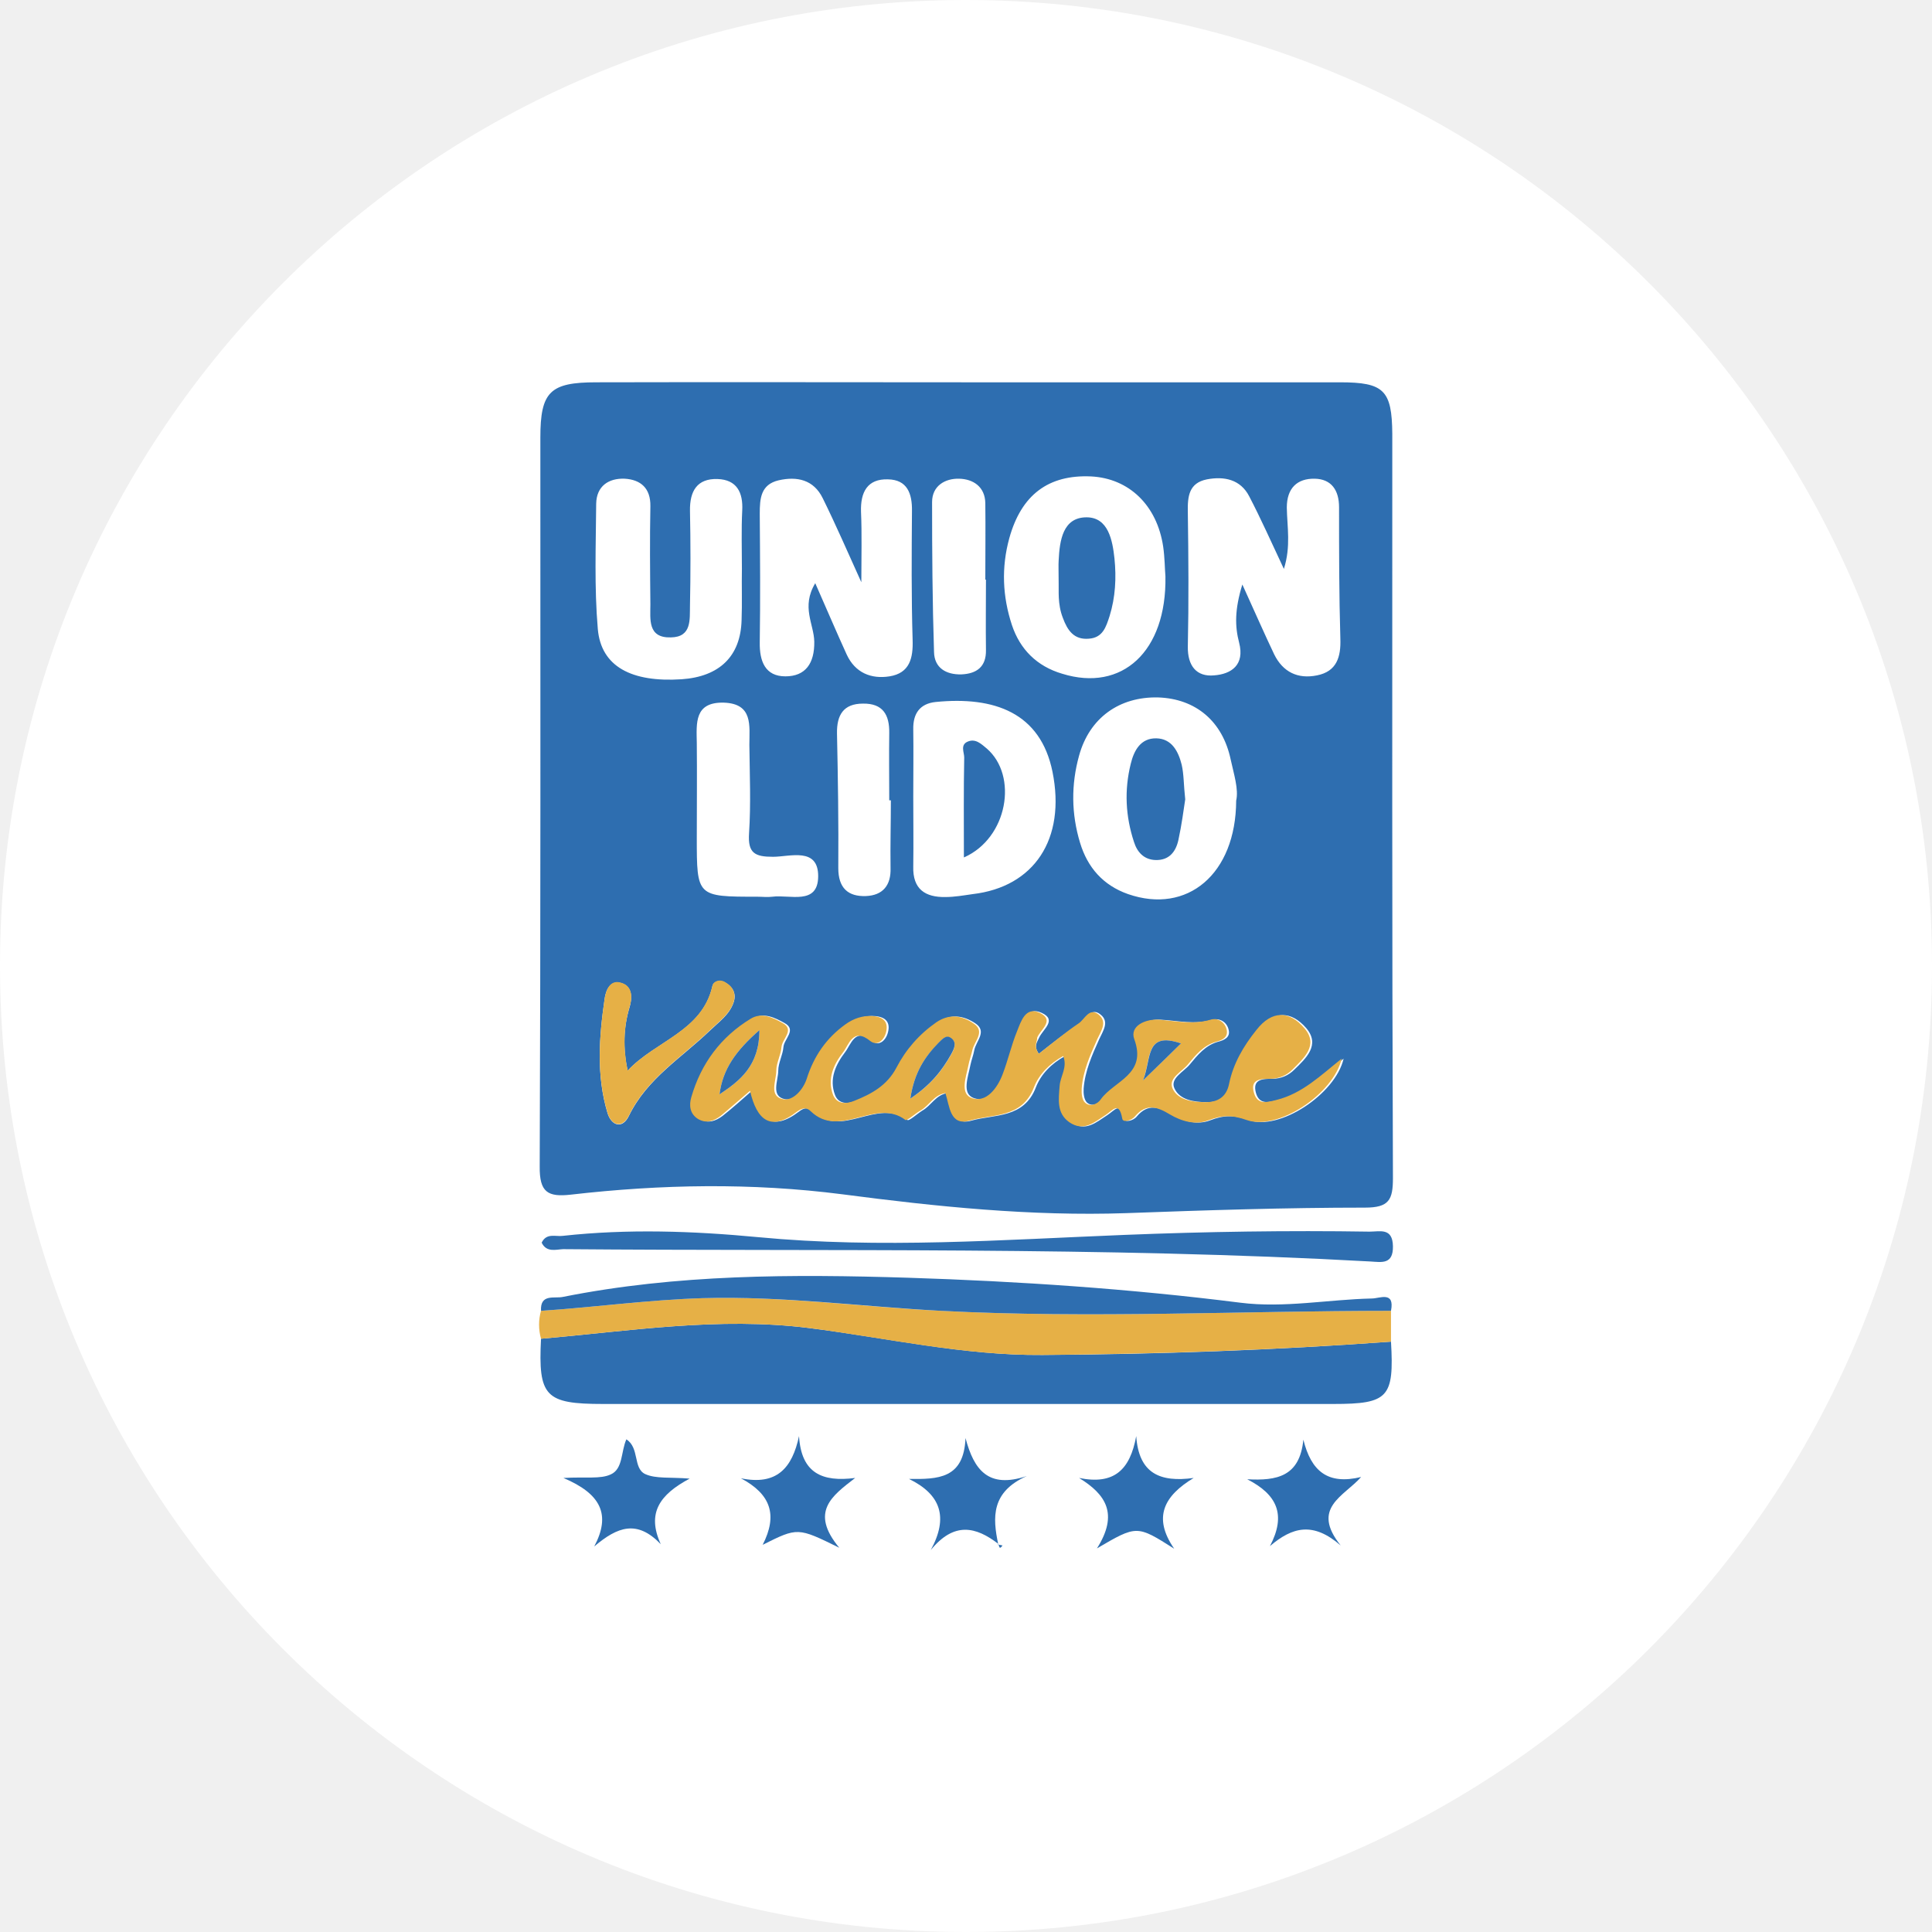
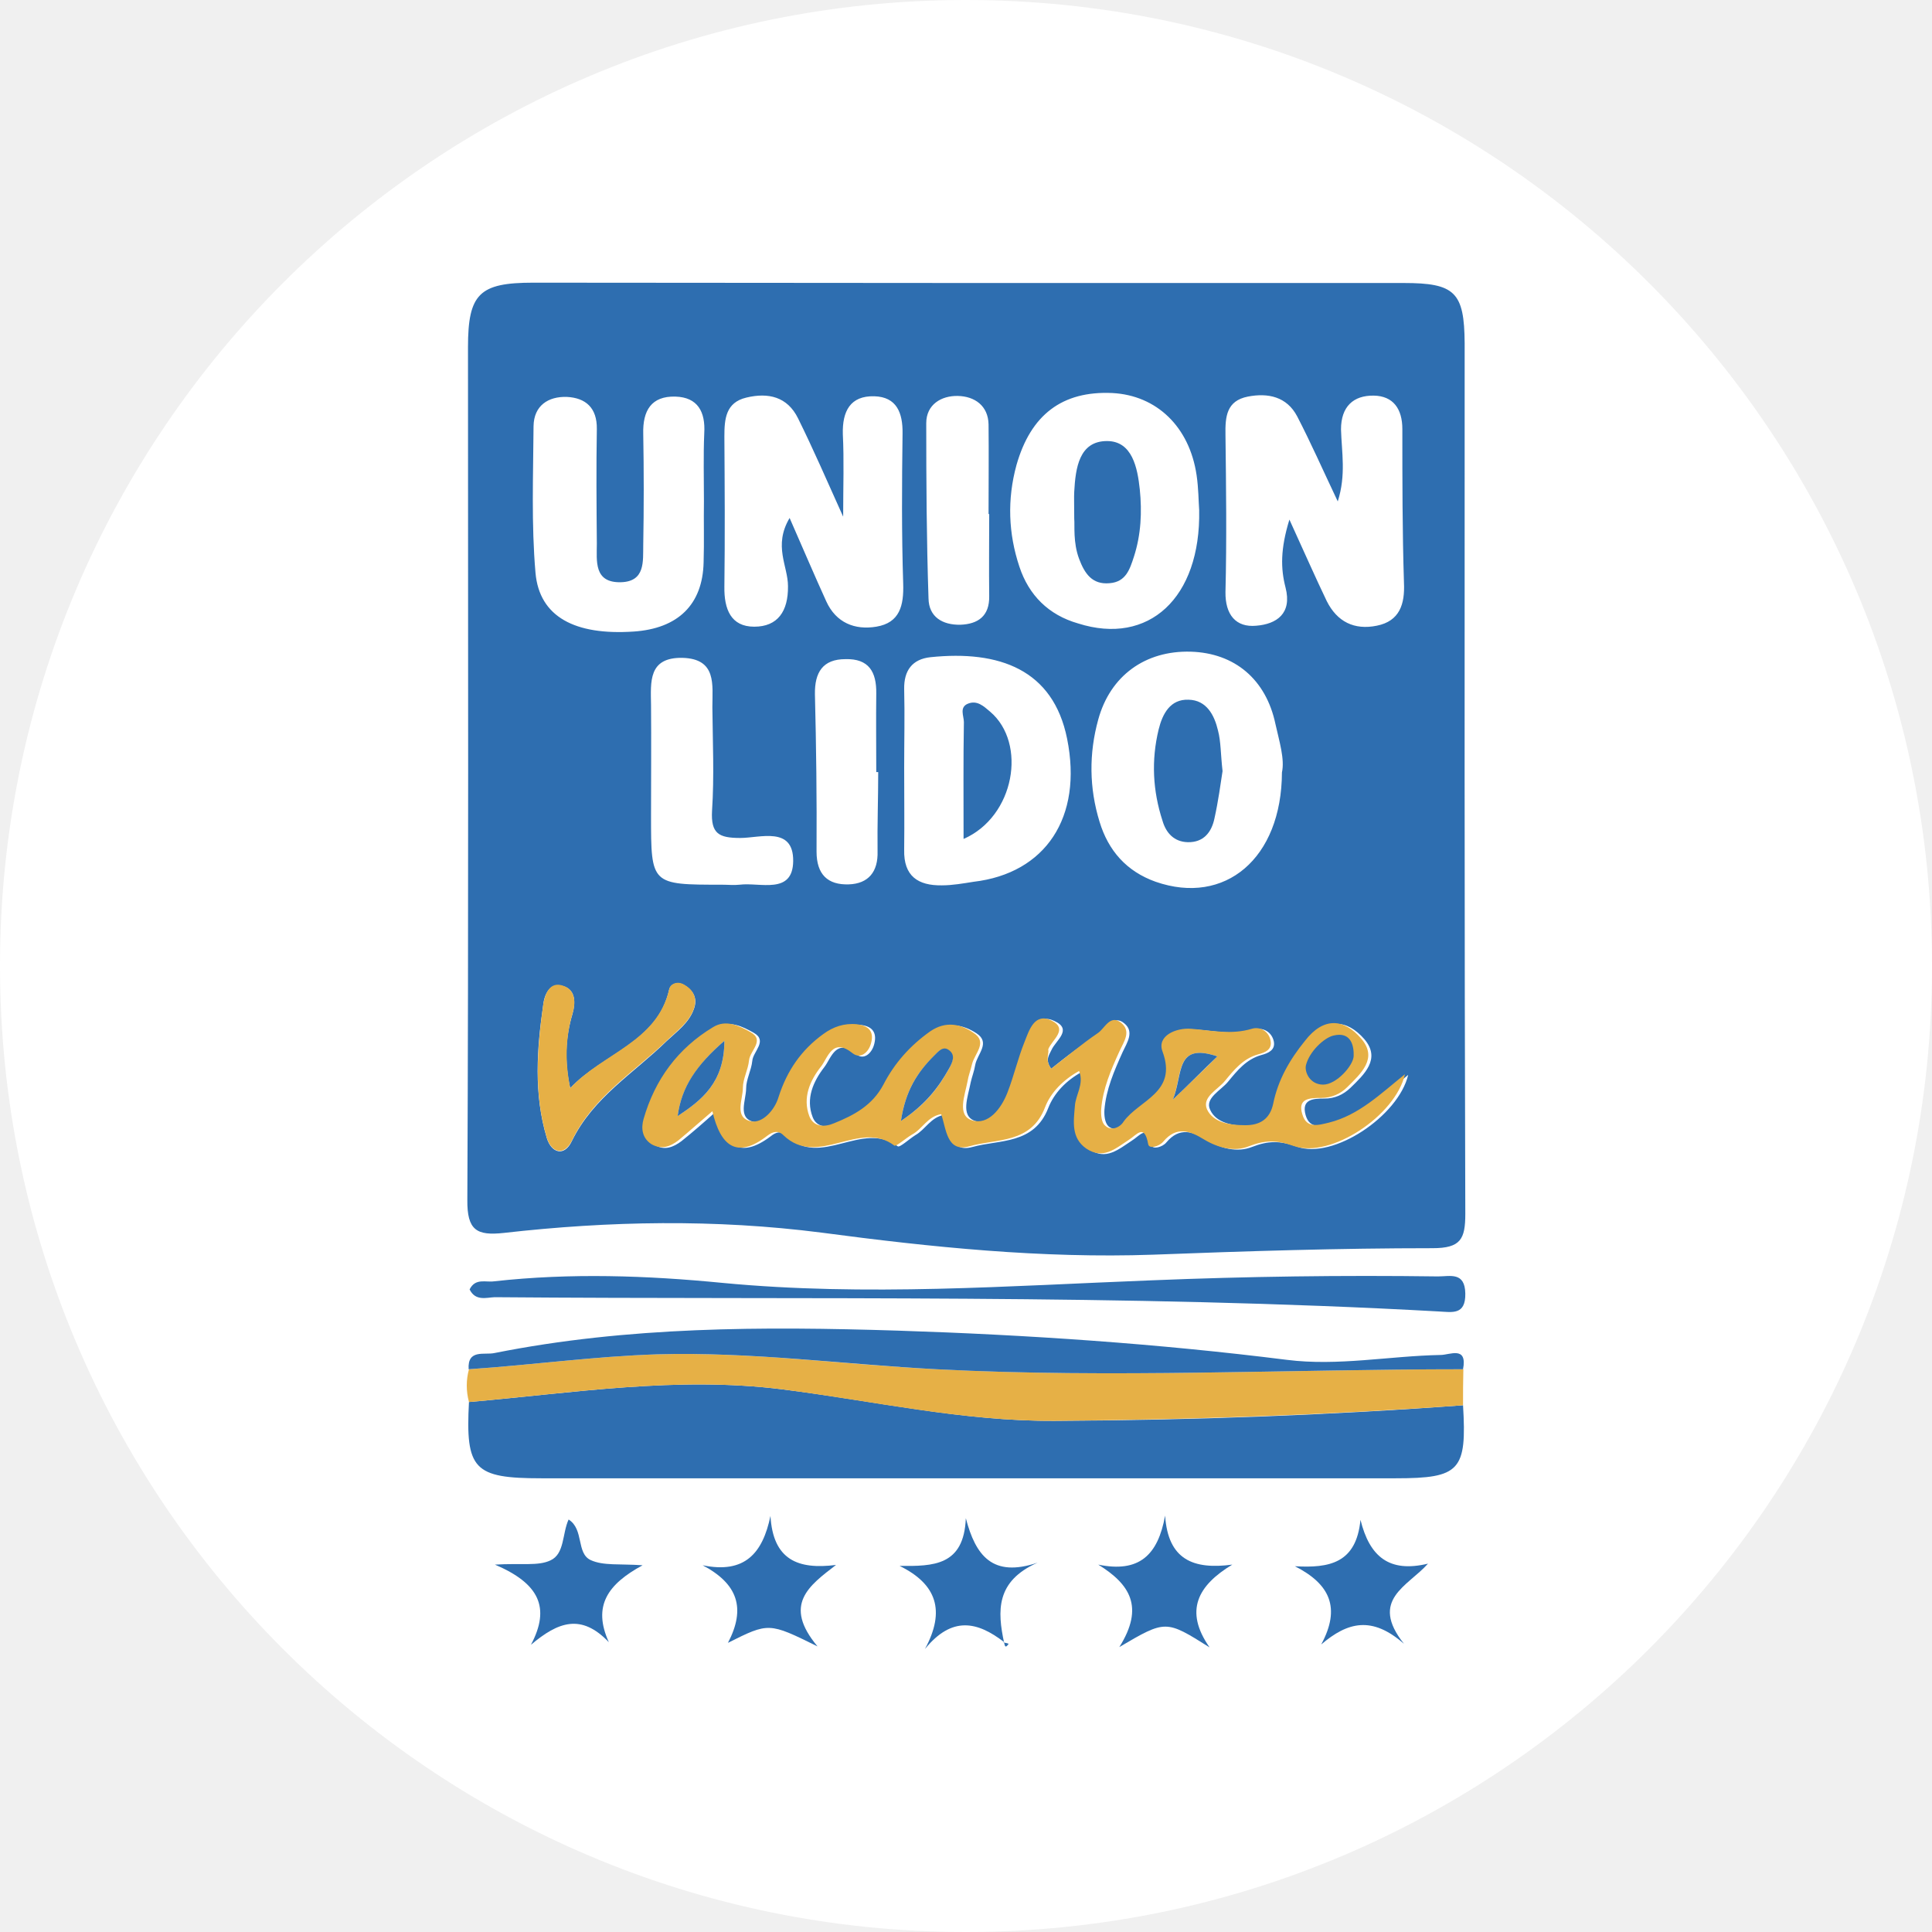
<svg xmlns="http://www.w3.org/2000/svg" version="1.1" id="Layer_1" x="0px" y="0px" viewBox="0 0 595.3 595.3" style="enable-background:new 0 0 595.3 595.3;" xml:space="preserve">
  <style type="text/css">
	.st0{fill:#FFFFFF;}
	.st1{fill:#2E6EB0;}
	.st2{fill:#E6B046;}
</style>
  <path class="st0" d="M297.6,595.3L297.6,595.3C133.3,595.3,0,462,0,297.6l0,0C0,133.3,133.3,0,297.6,0l0,0  C462,0,595.3,133.3,595.3,297.6l0,0C595.3,462,462,595.3,297.6,595.3z" />
+   <path class="st0" d="M584.9,375.9c0.5-2,1.1-4,1.6-6L584.9,375.9z" />
+   <polygon class="st0" points="586.4,369.9 586.4,369.9 586.4,369.9 " />
  <g id="aAIOzD.tif">
    <g>
-       <path class="st1" d="M298.7,117.8c38.1,0,76.1,0,114.2,0c13.5,0,16,2.4,16.1,15.9c0,76.4-0.1,152.9,0.2,229.3    c0,6.7-1.2,9.1-8.6,9.1c-24.5,0-49,0.8-73.6,1.7c-29.3,1-58.4-2-87.4-5.8c-28-3.6-55.8-3.1-83.7,0.1c-7.1,0.8-9.7-0.7-9.6-8.7    c0.3-74.9,0.2-149.7,0.2-224.6c0-14.1,3-17,17.2-17C221.9,117.7,260.3,117.8,298.7,117.8z M320.1,324.7c-1.7-2.4-0.5-3.6,0.1-5    c1.1-2.5,5.6-5.4,0.8-7.6c-4.4-2.1-5.8,2.5-7,5.6c-1.8,4.3-2.8,9-4.5,13.4c-1.6,4.2-5,8.7-9.3,7.3c-4-1.3-1.9-6.5-1.2-10.2    c0.3-1.5,0.9-3,1.2-4.6c0.5-2.8,4.1-5.8,0.3-8.3c-3.5-2.3-7.4-3.1-11.4-0.3c-5.3,3.7-9.5,8.4-12.3,14c-2.8,5.6-7.7,8.1-13,10.2    c-2.4,1-5.4,1.1-6.5-1.8c-1.9-4.9,0.2-9.4,3.1-13.2c1.8-2.3,3.1-7.9,8.4-3.4c2,1.7,4.2-0.2,4.8-2.7c0.8-3.1-0.7-4.7-3.8-5    c-3.3-0.3-6.2,0.8-8.8,2.6c-5.8,4.2-9.7,9.7-11.8,16.6c-1.1,3.4-4.3,7-7.3,6.4c-4.5-0.9-2.1-5.7-2.1-8.8c0-2.4,1.4-4.8,1.6-7.3    c0.2-2.5,4.2-5.3,0.3-7.4c-2.9-1.6-6.4-3.4-9.8-1.3c-9.3,5.6-15.3,13.8-18.3,24.2c-0.7,2.4-0.5,5.1,2.1,6.7c2.5,1.5,4.9,0.6,7-1    c2.9-2.3,5.7-4.8,9-7.7c2.1,9,6.4,12.6,14.5,6.4c1.4-1.1,2.8-1.5,4.2-0.1c8.9,8.7,19.9-4.3,29.2,2.7c0.5,0.4,3-1.9,4.6-2.9    c2.7-1.5,4.1-4.8,7.7-5.4c1.3,3.9,1.4,10.2,7.4,8.5c7.1-2,16.2-0.6,19.9-10.3c1.5-3.9,4.7-7.3,9-9.6c1.4,3.5-0.9,6.2-1.1,9.2    c-0.3,4.1-1,8.4,3,11.2c4.3,3.1,7.7,0,11.1-2.2c2.2-1.4,4.2-4.5,5.2,1.1c0.2,1.3,2.9,0.6,3.9-0.7c3.4-4.1,7-2.9,10.8-0.6    c3.6,2.2,7.9,3.3,11.8,1.8c4.2-1.6,7.3-1.7,11.8-0.1c9.5,3.5,26.8-8,29.3-18.9c-6.4,5.2-12.1,10.8-20,12.7c-2.8,0.7-5.9,1.7-7-2.1    c-1.2-4.3,2.1-4.4,5-4.4c2.7,0,5-1,6.8-2.8c3.6-3.5,8.1-7.6,3.7-12.8c-4.6-5.3-9.9-5.6-14.8,0.6c-4,5-7,10.3-8.4,16.6    c-0.9,4-3.5,5.7-7.5,5.6c-3.9,0-8.3-0.7-9.9-4.2c-1.5-3.1,2.8-5.1,4.7-7.4c2.4-2.9,4.8-5.9,8.7-7c2-0.5,3.8-1.4,3.3-3.6    c-0.5-2.5-2.8-3.8-5-3.2c-5.4,1.6-10.6,0.3-15.9,0c-4.1-0.3-9.1,1.9-7.6,6c4.1,10.9-6.2,12.9-10.3,18.5c-1,1.3-3.3,2.5-4.9,1    c-0.9-0.9-1.1-2.9-1-4.3c0.4-5.4,2.6-10.3,4.8-15.2c1.2-2.6,3.2-5.4,0.4-7.6c-2.9-2.4-4.3,1.4-6.1,2.7    C328.2,318.2,324.2,321.5,320.1,324.7z M395.6,175.3c-3.9-8.3-7.1-15.5-10.7-22.4c-2.7-5.2-7.7-6.2-13-5.2    c-5.6,1.1-6,5.3-5.9,10.1c0.2,13.8,0.3,27.6,0,41.4c-0.1,6,2.7,9.4,8.1,8.9c5.3-0.4,9.5-3.2,7.7-10.1c-1.3-5-1.4-10.1,1-17.9    c4,8.8,6.8,15.2,9.8,21.5c2.7,5.5,7.3,7.7,13.2,6.5c6.1-1.2,7.4-5.7,7.2-11.3c-0.4-13.5-0.4-27-0.4-40.5c0-5.3-2.4-8.7-7.5-8.8    c-5.4-0.1-8.6,2.9-8.6,8.9C396.6,162.4,397.8,168.3,395.6,175.3z M251.2,179.7c3.7,8.4,6.6,15.2,9.7,22c2.6,5.6,7.5,7.6,13.2,6.7    c6.2-1,7.3-5.6,7.1-11.3c-0.4-13.2-0.3-26.4-0.2-39.6c0.1-5.5-1.5-9.7-7.4-9.8c-6.3-0.2-8.5,3.9-8.3,10c0.3,6.8,0.1,13.7,0.1,21.7    c-4.3-9.5-7.9-17.8-11.9-25.9c-2.8-5.7-7.9-6.8-13.6-5.5c-5.5,1.3-5.8,5.6-5.8,10.3c0.1,13.2,0.2,26.4,0,39.6    c-0.1,5.9,1.7,10.5,7.9,10.5c6.2,0,9-4,8.9-10.7C250.8,192.3,246.8,187,251.2,179.7z M380.9,246.7c0.8-3.5-0.7-8.1-1.7-12.7    c-2.5-11.8-10.8-18.7-22.3-19.1c-12-0.3-21.2,6.3-24.4,17.9c-2.5,9-2.4,18,0.3,26.9c2.3,7.6,7.1,13.1,14.8,15.8    C365.8,281.8,380.8,269.4,380.9,246.7z M228.6,175.2c0-6-0.2-12,0.1-17.9c0.3-5.6-1.7-9.5-7.6-9.7c-6.3-0.2-8.6,3.7-8.5,9.8    c0.2,9.7,0.2,19.5,0,29.2c-0.1,4.3,0.6,9.7-5.9,9.8c-7.2,0.2-6.3-5.6-6.3-10.2c-0.1-10.1-0.2-20.1,0-30.2c0.1-5.6-3-8.2-7.9-8.5    c-5-0.2-8.7,2.3-8.8,7.7c-0.1,12.9-0.6,25.8,0.5,38.6c1,11.6,10.4,16.5,25.8,15.5c11.7-0.8,18.2-7.1,18.5-18.2    C228.7,185.9,228.5,180.5,228.6,175.2z M359.1,177.6c-0.2-2.3-0.2-5.8-0.7-9.2c-1.9-12.7-10.5-21-22.2-21.6    c-13.2-0.6-21.5,5.7-25.2,19c-2.5,9.1-2.1,18,0.8,26.8c2.5,7.5,7.7,12.7,15.5,15C345.7,213.3,359.5,200.8,359.1,177.6z     M281.4,245.4c0,7.2,0.1,14.4,0,21.6c-0.2,7,3.7,9.5,9.9,9.4c2.8,0,5.6-0.5,8.4-0.9c18.9-2.2,28.8-16.9,24.6-37.7    c-3.7-18.2-17.9-23.3-36-21.5c-4.8,0.5-7,3.5-6.9,8.4C281.5,231.6,281.4,238.5,281.4,245.4z M233.3,276.3c1.6,0,3.2,0.2,4.7,0    c5.4-0.7,14,2.7,14.1-6.2c0.1-9.2-8.7-6.1-13.9-6.1c-5.6,0-7.8-1.1-7.4-7.2c0.6-9.1,0.2-18.2,0.1-27.3c0-5.9,1.2-12.7-7.9-13    c-9.1-0.2-8.4,6.3-8.3,12.4c0.1,9.7,0,19.5,0,29.2C214.7,276.3,214.7,276.3,233.3,276.3z M303.8,178.6c-0.1,0-0.1,0-0.2,0    c0-7.9,0.1-15.7,0-23.6c-0.1-5-3.7-7.4-8.1-7.5c-4.3-0.1-8.3,2.2-8.3,7.2c0,15.4,0.1,30.8,0.6,46.2c0.1,4.9,3.7,7,8.4,6.9    c4.7-0.2,7.7-2.3,7.6-7.5C303.7,193,303.8,185.8,303.8,178.6z M274.5,246.6c-0.2,0-0.4,0-0.5,0c0-6.9-0.1-13.8,0-20.7    c0.1-5.7-2-9.2-8.1-9.1c-6,0-8.1,3.5-8,9.2c0.3,13.8,0.5,27.7,0.4,41.5c0,6.1,3,8.8,8.5,8.6c5.2-0.2,7.8-3.3,7.6-8.7    C274.3,260.4,274.5,253.5,274.5,246.6z M193.4,329.9c-1.5-6.9-1.3-13.3,0.6-19.6c0.8-2.7,0.9-6.2-2.3-7.3    c-3.8-1.3-5.1,2.4-5.4,4.8c-1.7,11.7-2.6,23.6,0.9,35.2c1.2,3.9,4.6,5,6.6,0.8c5.6-11.5,16.3-17.9,25-26.3    c2.7-2.6,5.9-4.8,7.2-8.5c1-2.7-0.1-4.9-2.6-6.3c-1.7-0.9-3.6-0.3-3.9,1.2C216.4,317.8,202,320.7,193.4,329.9z" />
-       <path class="st1" d="M428.6,413.4c1,17.2-0.8,19.2-17.7,19.2c-75,0-150.1,0-225.1,0c-17.8,0-20-2.3-19.1-20.1    c27.5-2.4,54.8-6.8,82.6-3.3c23.9,3,47.5,8.5,71.9,8.3C357.1,417.3,392.8,416,428.6,413.4z" />
-       <path class="st2" d="M428.6,413.4c-35.7,2.6-71.5,3.8-107.4,4.1c-24.4,0.2-48-5.2-71.9-8.3c-27.8-3.5-55.1,0.9-82.6,3.3    c-0.8-2.9-0.8-5.8,0-8.6c16.6-1.1,33.1-3.4,49.8-3.9c24.6-0.7,49,2.7,73.4,3.9c46.2,2.4,92.5,0,138.7,0    C428.6,407.1,428.6,410.3,428.6,413.4z" />
-       <path class="st1" d="M428.6,403.9c-46.2,0-92.5,2.4-138.7,0c-24.5-1.3-48.8-4.6-73.4-3.9c-16.7,0.5-33.2,2.8-49.8,3.9    c-0.3-5.4,4.2-3.7,6.8-4.3c35.1-7,70.6-7,106.2-5.9c34.3,1.1,68.5,3.4,102.5,7.7c13.5,1.7,27-1,40.5-1.3    C425.1,400.1,429.8,397.7,428.6,403.9z" />
-       <path class="st1" d="M166.9,382.9c1.5-3.1,4.3-1.8,6.5-2.1c20.1-2.2,40.1-1.5,60.2,0.4c37.7,3.6,75.4,0.8,113-0.7    c25.1-1,50.2-1.4,75.4-1c3.2,0,7.1-1.3,7.2,4.5c0.1,5.7-3.5,4.9-6.9,4.7c-82.9-4.6-165.9-3.1-248.8-3.8    C171.3,385,168.4,386,166.9,382.9z" />
-       <path class="st1" d="M332.5,455.4c10.8,2.2,15.7-2.5,17.6-12.9c0.8,11.6,7.4,14.3,17.7,12.9c-9.1,5.5-12.7,12.1-6,21.8    c-11.5-7.3-11.5-7.3-23.8-0.1C344.7,466.5,340.8,460.5,332.5,455.4z" />
-       <path class="st1" d="M203.6,475.8c-7.3-7.6-13.3-5.4-20.5,0.7c5.2-9.8,2.1-16.2-9.5-21.1c7-0.4,11.4,0.4,14.6-1.1    c3.8-1.7,3.1-7,4.8-10.8c4.1,2.6,2,8.9,5.8,10.7c3.3,1.5,7.6,0.9,13.7,1.4C203.3,460.5,199.2,466.2,203.6,475.8z" />
-       <path class="st1" d="M228.3,455.5c11.1,2.3,15.8-3.2,17.9-13c0.7,11.5,7.2,14.2,17.3,12.9c-7.1,5.5-14.1,10.4-4.9,21.5    c-12.8-6.3-12.8-6.3-23.6-0.9C239.7,466.8,237.5,460.4,228.3,455.5z" />
-       <path class="st1" d="M307.6,475.7c-6.9-5.3-13.6-6.9-20.8,1.9c5.5-10.1,3.1-17.1-6.7-21.9c8.9,0.1,16.9,0,17.4-12.6    c2.6,9.8,7,15.7,18.9,11.7c-11,4.9-10.6,12.7-8.8,21.1L307.6,475.7z" />
-       <path class="st1" d="M384.3,455.8c9.1,0.5,16.2-0.8,17.3-12.2c2.4,9.7,7.5,14,17.8,11.5c-5.3,6-15.6,9.5-6.3,21.1    c-8.5-7.4-14.9-5.7-21.8,0.2C396.4,466.7,393.5,460.5,384.3,455.8z" />
-       <path class="st1" d="M307.5,475.9c0.5,0.1,1,0.2,1.4,0.3c-1.1,1.6-1,0-1.3-0.5C307.6,475.7,307.5,475.9,307.5,475.9z" />
-       <path class="st2" d="M320.1,324.7c4.1-3.2,8-6.5,12.3-9.4c1.8-1.2,3.2-5,6.1-2.7c2.8,2.3,0.8,5-0.4,7.6c-2.2,4.9-4.4,9.8-4.8,15.2    c-0.1,1.5,0.1,3.5,1,4.3c1.6,1.6,4,0.4,4.9-1c4.1-5.7,14.3-7.6,10.3-18.5c-1.5-4.1,3.5-6.3,7.6-6c5.3,0.4,10.5,1.6,15.9,0    c2.2-0.7,4.5,0.7,5,3.2c0.4,2.3-1.4,3.1-3.3,3.6c-3.9,1.1-6.3,4.1-8.7,7c-1.9,2.3-6.1,4.2-4.7,7.4c1.6,3.5,6,4.2,9.9,4.2    c4,0.1,6.7-1.6,7.5-5.6c1.3-6.3,4.4-11.6,8.4-16.6c4.9-6.3,10.3-5.9,14.8-0.6c4.5,5.2-0.1,9.2-3.7,12.8c-1.8,1.8-4.2,2.8-6.8,2.8    c-3,0-6.3,0.1-5,4.4c1.1,3.8,4.2,2.8,7,2.1c7.9-2,13.5-7.5,20-12.7c-2.5,10.9-19.7,22.3-29.3,18.9c-4.5-1.6-7.6-1.5-11.8,0.1    c-3.8,1.5-8.1,0.4-11.8-1.8c-3.8-2.3-7.3-3.6-10.8,0.6c-1.1,1.3-3.7,2-3.9,0.7c-1-5.6-3-2.5-5.2-1.1c-3.4,2.2-6.7,5.2-11.1,2.2    c-4-2.8-3.3-7.1-3-11.2c0.2-3,2.5-5.7,1.1-9.2c-4.2,2.3-7.5,5.7-9,9.6c-3.7,9.7-12.8,8.2-19.9,10.3c-6,1.7-6.1-4.5-7.4-8.5    c-3.6,0.6-5,3.9-7.7,5.4c-1.6,0.9-4.1,3.2-4.6,2.9c-9.2-7-20.2,6-29.2-2.7c-1.4-1.4-2.8-0.9-4.2,0.1c-8.1,6.3-12.4,2.7-14.5-6.4    c-3.3,2.8-6.1,5.3-9,7.7c-2.1,1.6-4.4,2.5-7,1c-2.6-1.6-2.8-4.3-2.1-6.7c3-10.4,9.1-18.6,18.3-24.2c3.4-2.1,6.9-0.3,9.8,1.3    c3.9,2.1-0.1,4.9-0.3,7.4c-0.2,2.5-1.6,4.9-1.6,7.3c0,3.1-2.4,7.9,2.1,8.8c3,0.6,6.2-2.9,7.3-6.4c2.2-6.9,6-12.4,11.8-16.6    c2.6-1.9,5.5-2.9,8.8-2.6c3.1,0.3,4.6,1.9,3.8,5c-0.6,2.4-2.7,4.3-4.8,2.7c-5.4-4.4-6.6,1.1-8.4,3.4c-2.9,3.7-5,8.2-3.1,13.2    c1.2,2.9,4.1,2.8,6.5,1.8c5.3-2.1,10.1-4.7,13-10.2c2.9-5.6,7-10.3,12.3-14c4.1-2.8,8-2,11.4,0.3c3.9,2.5,0.3,5.5-0.3,8.3    c-0.3,1.5-0.9,3-1.2,4.6c-0.7,3.6-2.8,8.9,1.2,10.2c4.3,1.4,7.7-3.1,9.3-7.3c1.7-4.4,2.7-9,4.5-13.4c1.2-3,2.6-7.7,7-5.6    c4.7,2.3,0.2,5.1-0.8,7.6C319.6,321.1,318.4,322.3,320.1,324.7z M221.7,337.2c6.3-4.2,12.3-8.8,12.3-19.8    C226.7,323.8,222.7,329.4,221.7,337.2z M280.5,338.5c6.5-4.3,9.8-8.7,12.6-13.6c1-1.8,1.8-3.7-0.1-5c-1.6-1.1-2.9,0.5-3.9,1.6    C284.9,325.7,281.7,330.5,280.5,338.5z M363.9,321.5c-11.2-3.8-9.1,4.7-11.7,11.4C356.8,328.4,360,325.3,363.9,321.5z" />
-       <path class="st2" d="M193.4,329.9c8.5-9.2,22.9-12.1,26.1-26.1c0.3-1.5,2.3-2.2,3.9-1.2c2.5,1.4,3.5,3.6,2.6,6.3    c-1.3,3.7-4.5,5.9-7.2,8.5c-8.7,8.4-19.4,14.8-25,26.3c-2.1,4.2-5.4,3.1-6.6-0.8c-3.5-11.6-2.6-23.4-0.9-35.2    c0.4-2.5,1.6-6.2,5.4-4.8c3.2,1.1,3.2,4.6,2.3,7.3C192.1,316.7,192,323,193.4,329.9z" />
-       <path class="st1" d="M221.7,337.2c1-7.8,5-13.4,12.3-19.8C234,328.4,228,333,221.7,337.2z" />
-       <path class="st1" d="M280.5,338.5c1.2-8,4.4-12.8,8.6-17.1c1.1-1.1,2.4-2.7,3.9-1.6c1.9,1.3,1.1,3.2,0.1,5    C290.3,329.8,286.9,334.2,280.5,338.5z" />
-       <path class="st1" d="M363.9,321.5c-3.9,3.8-7.1,7-11.7,11.4C354.9,326.2,352.7,317.7,363.9,321.5z" />
-       <path class="st1" d="M365.2,246.3c-0.5,3.3-1.1,7.9-2.1,12.5c-0.8,3.7-2.9,6.3-7,6.2c-3.6-0.1-5.7-2.4-6.7-5.6    c-2.6-7.9-3-15.9-1-24c1-4.2,3.1-8,7.9-7.9c4.8,0.1,6.8,4.1,7.8,8.1C364.8,238.6,364.7,241.8,365.2,246.3z" />
-       <path class="st1" d="M326.2,179.8c0-4-0.1-5.6,0-7.1c0.3-6.2,1.3-13.3,8.6-13.3c6.7,0,8,7.1,8.6,12.7c0.6,5.9,0.3,11.9-1.5,17.7    c-1.1,3.4-2.1,6.7-6.4,7c-4.6,0.4-6.6-2.6-8-6.4C325.8,186.1,326.3,181.7,326.2,179.8z" />
-       <path class="st1" d="M297,264.2c0-10.9-0.1-20.9,0.1-30.8c0-1.6-1.3-3.9,1.1-4.9c2.4-1,4.1,0.7,5.8,2.1    C313.8,239,310.5,258.3,297,264.2z" />
+       <path class="st1" d="M298.9,87.2c44.6,0,89,0,133.6,0c15.8,0,18.7,2.8,18.8,18.6c0,89.4-0.1,178.9,0.2,268.2    c0,7.8-1.4,10.6-10.1,10.6c-28.7,0-57.3,0.9-86.1,2c-34.3,1.2-68.3-2.3-102.2-6.8c-32.8-4.2-65.3-3.6-97.9,0.1    c-8.3,0.9-11.3-0.8-11.2-10.2c0.4-87.6,0.2-175.1,0.2-262.7c0-16.5,3.5-19.9,20.1-19.9C209,87.1,254,87.2,298.9,87.2z     M323.9,329.3c-2-2.8-0.6-4.2,0.1-5.8c1.3-2.9,6.6-6.3,0.9-8.9c-5.1-2.5-6.8,2.9-8.2,6.6c-2.1,5-3.3,10.5-5.3,15.7    c-1.9,4.9-5.8,10.2-10.9,8.5c-4.7-1.5-2.2-7.6-1.4-11.9c0.4-1.8,1.1-3.5,1.4-5.4c0.6-3.3,4.8-6.8,0.4-9.7    c-4.1-2.7-8.7-3.6-13.3-0.4c-6.2,4.3-11.1,9.8-14.4,16.4c-3.3,6.6-9,9.5-15.2,11.9c-2.8,1.2-6.3,1.3-7.6-2.1    c-2.2-5.7,0.2-11,3.6-15.4c2.1-2.7,3.6-9.2,9.8-4c2.3,2,4.9-0.2,5.6-3.2c0.9-3.6-0.8-5.5-4.4-5.8c-3.9-0.4-7.3,0.9-10.3,3    c-6.8,4.9-11.3,11.3-13.8,19.4c-1.3,4-5,8.2-8.5,7.5c-5.3-1.1-2.5-6.7-2.5-10.3c0-2.8,1.6-5.6,1.9-8.5c0.2-2.9,4.9-6.2,0.4-8.7    c-3.4-1.9-7.5-4-11.5-1.5c-10.9,6.6-17.9,16.1-21.4,28.3c-0.8,2.8-0.6,6,2.5,7.8c2.9,1.8,5.7,0.7,8.2-1.2c3.4-2.7,6.7-5.6,10.5-9    c2.5,10.5,7.5,14.7,17,7.5c1.6-1.3,3.3-1.8,4.9-0.1c10.4,10.2,23.3-5,34.2,3.2c0.6,0.5,3.5-2.2,5.4-3.4c3.2-1.8,4.8-5.6,9-6.3    c1.5,4.6,1.6,11.9,8.7,9.9c8.3-2.3,18.9-0.7,23.3-12c1.8-4.6,5.5-8.5,10.5-11.2c1.6,4.1-1.1,7.3-1.3,10.8    c-0.4,4.8-1.2,9.8,3.5,13.1c5,3.6,9,0,13-2.6c2.6-1.6,4.9-5.3,6.1,1.3c0.2,1.5,3.4,0.7,4.6-0.8c4-4.8,8.2-3.4,12.6-0.7    c4.2,2.6,9.2,3.9,13.8,2.1c4.9-1.9,8.5-2,13.8-0.1c11.1,4.1,31.3-9.4,34.3-22.1c-7.5,6.1-14.2,12.6-23.4,14.9    c-3.3,0.8-6.9,2-8.2-2.5c-1.4-5,2.5-5.1,5.8-5.1c3.2,0,5.8-1.2,8-3.3c4.2-4.1,9.5-8.9,4.3-15c-5.4-6.2-11.6-6.6-17.3,0.7    c-4.7,5.8-8.2,12-9.8,19.4c-1.1,4.7-4.1,6.7-8.8,6.6c-4.6,0-9.7-0.8-11.6-4.9c-1.8-3.6,3.3-6,5.5-8.7c2.8-3.4,5.6-6.9,10.2-8.2    c2.3-0.6,4.4-1.6,3.9-4.2c-0.6-2.9-3.3-4.4-5.8-3.7c-6.3,1.9-12.4,0.4-18.6,0c-4.8-0.4-10.6,2.2-8.9,7c4.8,12.8-7.3,15.1-12,21.6    c-1.2,1.5-3.9,2.9-5.7,1.2c-1.1-1.1-1.3-3.4-1.2-5c0.5-6.3,3-12,5.6-17.8c1.4-3,3.7-6.3,0.5-8.9c-3.4-2.8-5,1.6-7.1,3.2    C333.4,321.7,328.7,325.5,323.9,329.3z M412.2,154.5c-4.6-9.7-8.3-18.1-12.5-26.2c-3.2-6.1-9-7.3-15.2-6.1    c-6.6,1.3-7,6.2-6.9,11.8c0.2,16.1,0.4,32.3,0,48.4c-0.1,7,3.2,11,9.5,10.4c6.2-0.5,11.1-3.7,9-11.8c-1.5-5.8-1.6-11.8,1.2-20.9    c4.7,10.3,8,17.8,11.5,25.1c3.2,6.4,8.5,9,15.4,7.6c7.1-1.4,8.7-6.7,8.4-13.2c-0.5-15.8-0.5-31.6-0.5-47.4    c0-6.2-2.8-10.2-8.8-10.3c-6.3-0.1-10.1,3.4-10.1,10.4C413.4,139.4,414.8,146.3,412.2,154.5z M243.3,159.6    c4.3,9.8,7.7,17.8,11.3,25.7c3,6.6,8.8,8.9,15.4,7.8c7.3-1.2,8.5-6.6,8.3-13.2c-0.5-15.4-0.4-30.9-0.2-46.3    c0.1-6.4-1.8-11.3-8.7-11.5c-7.4-0.2-9.9,4.6-9.7,11.7c0.4,8,0.1,16,0.1,25.4c-5-11.1-9.2-20.8-13.9-30.3c-3.3-6.7-9.2-8-15.9-6.4    c-6.4,1.5-6.8,6.6-6.8,12c0.1,15.4,0.2,30.9,0,46.3c-0.1,6.9,2,12.3,9.2,12.3s10.5-4.7,10.4-12.5    C242.8,174.4,238.2,168.2,243.3,159.6z M395,238c0.9-4.1-0.8-9.5-2-14.9c-2.9-13.8-12.6-21.9-26.1-22.3    c-14-0.4-24.8,7.4-28.5,20.9c-2.9,10.5-2.8,21.1,0.4,31.5c2.7,8.9,8.3,15.3,17.3,18.5C377.4,279.1,394.9,264.6,395,238z     M216.9,154.4c0-7-0.2-14,0.1-20.9c0.4-6.6-2-11.1-8.9-11.3c-7.4-0.2-10.1,4.3-9.9,11.5c0.2,11.3,0.2,22.8,0,34.2    c-0.1,5,0.7,11.3-6.9,11.5c-8.4,0.2-7.4-6.6-7.4-11.9c-0.1-11.8-0.2-23.5,0-35.3c0.1-6.6-3.5-9.6-9.2-9.9    c-5.8-0.2-10.2,2.7-10.3,9c-0.1,15.1-0.7,30.2,0.6,45.2c1.2,13.6,12.2,19.3,30.2,18.1c13.7-0.9,21.3-8.3,21.6-21.3    C217,166.9,216.8,160.6,216.9,154.4z M369.5,157.2c-0.2-2.7-0.2-6.8-0.8-10.8c-2.2-14.9-12.3-24.6-26-25.3    c-15.4-0.7-25.1,6.7-29.5,22.2c-2.9,10.6-2.5,21.1,0.9,31.3c2.9,8.8,9,14.9,18.1,17.5C353.9,199,370,184.3,369.5,157.2z     M278.6,236.5c0,8.4,0.1,16.8,0,25.3c-0.2,8.2,4.3,11.1,11.6,11c3.3,0,6.6-0.6,9.8-1.1c22.1-2.6,33.7-19.8,28.8-44.1    c-4.3-21.3-20.9-27.3-42.1-25.1c-5.6,0.6-8.2,4.1-8.1,9.8C278.8,220.4,278.6,228.4,278.6,236.5z M222.4,272.6c1.9,0,3.7,0.2,5.5,0    c6.3-0.8,16.4,3.2,16.5-7.3c0.1-10.8-10.2-7.1-16.3-7.1c-6.6,0-9.1-1.3-8.7-8.4c0.7-10.6,0.2-21.3,0.1-31.9    c0-6.9,1.4-14.9-9.2-15.2c-10.6-0.2-9.8,7.4-9.7,14.5c0.1,11.3,0,22.8,0,34.2C200.6,272.6,200.6,272.6,222.4,272.6z M304.8,158.4    c-0.1,0-0.1,0-0.2,0c0-9.2,0.1-18.4,0-27.6c-0.1-5.8-4.3-8.7-9.5-8.8c-5-0.1-9.7,2.6-9.7,8.4c0,18,0.1,36,0.7,54    c0.1,5.7,4.3,8.2,9.8,8.1c5.5-0.2,9-2.7,8.9-8.8C304.7,175.2,304.8,166.8,304.8,158.4z M270.6,237.9c-0.2,0-0.5,0-0.6,0    c0-8.1-0.1-16.1,0-24.2c0.1-6.7-2.3-10.8-9.5-10.6c-7,0-9.5,4.1-9.4,10.8c0.4,16.1,0.6,32.4,0.5,48.5c0,7.1,3.5,10.3,9.9,10.1    c6.1-0.2,9.1-3.9,8.9-10.2C270.3,254,270.6,246,270.6,237.9z M175.7,335.3c-1.8-8.1-1.5-15.6,0.7-22.9c0.9-3.2,1.1-7.3-2.7-8.5    c-4.4-1.5-6,2.8-6.3,5.6c-2,13.7-3,27.6,1.1,41.2c1.4,4.6,5.4,5.8,7.7,0.9c6.6-13.5,19.1-20.9,29.2-30.8c3.2-3,6.9-5.6,8.4-9.9    c1.2-3.2-0.1-5.7-3-7.4c-2-1.1-4.2-0.4-4.6,1.4C202.6,321.2,185.8,324.6,175.7,335.3z" />
+       <path class="st1" d="M450.8,433c1.2,20.1-0.9,22.5-20.7,22.5c-87.7,0-175.6,0-263.3,0c-20.8,0-23.4-2.7-22.3-23.5    c32.2-2.8,64.1-8,96.6-3.9c28,3.5,55.6,9.9,84.1,9.7C367.2,437.6,408.9,436.1,450.8,433z" />
+       <path class="st2" d="M450.8,433c-41.8,3-83.6,4.4-125.6,4.8c-28.5,0.2-56.1-6.1-84.1-9.7c-32.5-4.1-64.5,1.1-96.6,3.9    c-0.9-3.4-0.9-6.8,0-10.1c19.4-1.3,38.7-4,58.3-4.6c28.8-0.8,57.3,3.2,85.9,4.6c54,2.8,108.2,0,162.2,0    C450.8,425.6,450.8,429.4,450.8,433z" />
+       <path class="st1" d="M450.8,421.9c-54,0-108.2,2.8-162.2,0c-28.7-1.5-57.1-5.4-85.9-4.6c-19.5,0.6-38.8,3.3-58.3,4.6    c-0.4-6.3,4.9-4.3,8-5c41.1-8.2,82.6-8.2,124.2-6.9c40.1,1.3,80.1,4,119.9,9c15.8,2,31.6-1.2,47.4-1.5    C446.7,417.5,452.2,414.6,450.8,421.9z" />
+       <path class="st1" d="M144.7,397.3c1.8-3.6,5-2.1,7.6-2.5c23.5-2.6,46.9-1.8,70.4,0.5c44.1,4.2,88.2,0.9,132.2-0.8    c29.4-1.2,58.7-1.6,88.2-1.2c3.7,0,8.3-1.5,8.4,5.3c0.1,6.7-4.1,5.7-8.1,5.5c-97-5.4-194.1-3.6-291-4.4    C149.9,399.8,146.5,401,144.7,397.3z" />
+       <path class="st1" d="M338.4,482.1c12.6,2.6,18.4-2.9,20.6-15.1c0.9,13.6,8.7,16.7,20.7,15.1c-10.6,6.4-14.9,14.2-7,25.5    c-13.5-8.5-13.5-8.5-27.8-0.1C352.7,495.1,348.1,488.1,338.4,482.1z" />
+       <path class="st1" d="M187.6,506c-8.5-8.9-15.6-6.3-24,0.8c6.1-11.5,2.5-18.9-11.1-24.7c8.2-0.5,13.3,0.5,17.1-1.3    c4.4-2,3.6-8.2,5.6-12.6c4.8,3,2.3,10.4,6.8,12.5c3.9,1.8,8.9,1.1,16,1.6C187.3,488.1,182.5,494.8,187.6,506z" />
+       <path class="st1" d="M216.5,482.3c13,2.7,18.5-3.7,20.9-15.2c0.8,13.5,8.4,16.6,20.2,15.1c-8.3,6.4-16.5,12.2-5.7,25.1    c-15-7.4-15-7.4-27.6-1.1C229.9,495.5,227.3,488,216.5,482.3z" />
+       <path class="st1" d="M309.3,505.9c-8.1-6.2-15.9-8.1-24.3,2.2c6.4-11.8,3.6-20-7.8-25.6c10.4,0.1,19.8,0,20.4-14.7    c3,11.5,8.2,18.4,22.1,13.7c-12.9,5.7-12.4,14.9-10.3,24.7V505.9z" />
+       <path class="st1" d="M399,482.6c10.6,0.6,18.9-0.9,20.2-14.3c2.8,11.3,8.8,16.4,20.8,13.5c-6.2,7-18.2,11.1-7.4,24.7    c-9.9-8.7-17.4-6.7-25.5,0.2C413.2,495.4,409.8,488.1,399,482.6z" />
+       <path class="st1" d="M309.2,506.1c0.6,0.1,1.2,0.2,1.6,0.4c-1.3,1.9-1.2,0-1.5-0.6C309.3,505.9,309.2,506.1,309.2,506.1z" />
+       <path class="st2" d="M323.9,329.3c4.8-3.7,9.4-7.6,14.4-11c2.1-1.4,3.7-5.8,7.1-3.2c3.3,2.7,0.9,5.8-0.5,8.9    c-2.6,5.7-5.1,11.5-5.6,17.8c-0.1,1.8,0.1,4.1,1.2,5c1.9,1.9,4.7,0.5,5.7-1.2c4.8-6.7,16.7-8.9,12-21.6c-1.8-4.8,4.1-7.4,8.9-7    c6.2,0.5,12.3,1.9,18.6,0c2.6-0.8,5.3,0.8,5.8,3.7c0.5,2.7-1.6,3.6-3.9,4.2c-4.6,1.3-7.4,4.8-10.2,8.2c-2.2,2.7-7.1,4.9-5.5,8.7    c1.9,4.1,7,4.9,11.6,4.9c4.7,0.1,7.8-1.9,8.8-6.6c1.5-7.4,5.1-13.6,9.8-19.4c5.7-7.4,12-6.9,17.3-0.7c5.3,6.1-0.1,10.8-4.3,15    c-2.1,2.1-4.9,3.3-8,3.3c-3.5,0-7.4,0.1-5.8,5.1c1.3,4.4,4.9,3.3,8.2,2.5c9.2-2.3,15.8-8.8,23.4-14.9c-2.9,12.8-23,26.1-34.3,22.1    c-5.3-1.9-8.9-1.8-13.8,0.1c-4.4,1.8-9.5,0.5-13.8-2.1c-4.4-2.7-8.5-4.2-12.6,0.7c-1.3,1.5-4.3,2.3-4.6,0.8    c-1.2-6.6-3.5-2.9-6.1-1.3c-4,2.6-7.8,6.1-13,2.6c-4.7-3.3-3.9-8.3-3.5-13.1c0.2-3.5,2.9-6.7,1.3-10.8c-4.9,2.7-8.8,6.7-10.5,11.2    c-4.3,11.3-15,9.6-23.3,12c-7,2-7.1-5.3-8.7-9.9c-4.2,0.7-5.8,4.6-9,6.3c-1.9,1.1-4.8,3.7-5.4,3.4c-10.8-8.2-23.6,7-34.2-3.2    c-1.6-1.6-3.3-1.1-4.9,0.1c-9.5,7.4-14.5,3.2-17-7.5c-3.9,3.3-7.1,6.2-10.5,9c-2.5,1.9-5.1,2.9-8.2,1.2c-3-1.9-3.3-5-2.5-7.8    c3.5-12.2,10.6-21.8,21.4-28.3c4-2.5,8.1-0.4,11.5,1.5c4.6,2.5-0.1,5.7-0.4,8.7s-1.9,5.7-1.9,8.5c0,3.6-2.8,9.2,2.5,10.3    c3.5,0.7,7.3-3.4,8.5-7.5c2.6-8.1,7-14.5,13.8-19.4c3-2.2,6.4-3.4,10.3-3c3.6,0.4,5.4,2.2,4.4,5.8c-0.7,2.8-3.2,5-5.6,3.2    c-6.3-5.1-7.7,1.3-9.8,4c-3.4,4.3-5.8,9.6-3.6,15.4c1.4,3.4,4.8,3.3,7.6,2.1c6.2-2.5,11.8-5.5,15.2-11.9c3.4-6.6,8.2-12,14.4-16.4    c4.8-3.3,9.4-2.3,13.3,0.4c4.6,2.9,0.4,6.4-0.4,9.7c-0.4,1.8-1.1,3.5-1.4,5.4c-0.8,4.2-3.3,10.4,1.4,11.9c5,1.6,9-3.6,10.9-8.5    c2-5.1,3.2-10.5,5.3-15.7c1.4-3.5,3-9,8.2-6.6c5.5,2.7,0.2,6-0.9,8.9C323.3,325,321.9,326.5,323.9,329.3z M208.8,343.9    c7.4-4.9,14.4-10.3,14.4-23.2C214.7,328.2,210,334.8,208.8,343.9z M277.6,345.4c7.6-5,11.5-10.2,14.7-15.9    c1.2-2.1,2.1-4.3-0.1-5.8c-1.9-1.3-3.4,0.6-4.6,1.9C282.7,330.4,279,336,277.6,345.4z M375.1,325.5c-13.1-4.4-10.6,5.5-13.7,13.3    C366.8,333.6,370.6,330,375.1,325.5z" />
+       <path class="st2" d="M175.7,335.3c9.9-10.8,26.8-14.2,30.5-30.5c0.4-1.8,2.7-2.6,4.6-1.4c2.9,1.6,4.1,4.2,3,7.4    c-1.5,4.3-5.3,6.9-8.4,9.9c-10.2,9.8-22.7,17.3-29.2,30.8c-2.5,4.9-6.3,3.6-7.7-0.9c-4.1-13.6-3-27.4-1.1-41.2    c0.5-2.9,1.9-7.3,6.3-5.6c3.7,1.3,3.7,5.4,2.7,8.5C174.2,319.9,174.1,327.3,175.7,335.3z" />
+       <path class="st1" d="M208.8,343.9c1.2-9.1,5.8-15.7,14.4-23.2C223.2,333.6,216.2,339,208.8,343.9z" />
+       <path class="st1" d="M277.6,345.4c1.4-9.4,5.1-15,10.1-20c1.3-1.3,2.8-3.2,4.6-1.9c2.2,1.5,1.3,3.7,0.1,5.8    C289.1,335.2,285.1,340.4,277.6,345.4z" />
+       <path class="st1" d="M375.1,325.5c-4.6,4.4-8.3,8.2-13.7,13.3C364.6,331,362,321.1,375.1,325.5z" />
+       <path class="st1" d="M376.7,237.6c-0.6,3.9-1.3,9.2-2.5,14.6c-0.9,4.3-3.4,7.4-8.2,7.3c-4.2-0.1-6.7-2.8-7.8-6.6    c-3-9.2-3.5-18.6-1.2-28.1c1.2-4.9,3.6-9.4,9.2-9.2c5.6,0.1,8,4.8,9.1,9.5C376.2,228.5,376.1,232.3,376.7,237.6z" />
+       <path class="st1" d="M331,159.8c0-4.7-0.1-6.6,0-8.3c0.4-7.3,1.5-15.6,10.1-15.6c7.8,0,9.4,8.3,10.1,14.9    c0.7,6.9,0.4,13.9-1.8,20.7c-1.3,4-2.5,7.8-7.5,8.2c-5.4,0.5-7.7-3-9.4-7.5C330.6,167.1,331.2,162,331,159.8z" />
+       <path class="st1" d="M296.9,258.5c0-12.8-0.1-24.4,0.1-36c0-1.9-1.5-4.6,1.3-5.7s4.8,0.8,6.8,2.5    C316.5,229,312.7,251.6,296.9,258.5z" />
    </g>
  </g>
+   <path class="st1" d="M410.8,319.1c-2.8,0.7-7.3,4.8-8.4,9.1c-0.5,2.1,1.2,6,5.3,6c4.1,0,9.3-5.9,9.4-8.8  C417.2,322.4,416.4,317.7,410.8,319.1z" />
</svg>
